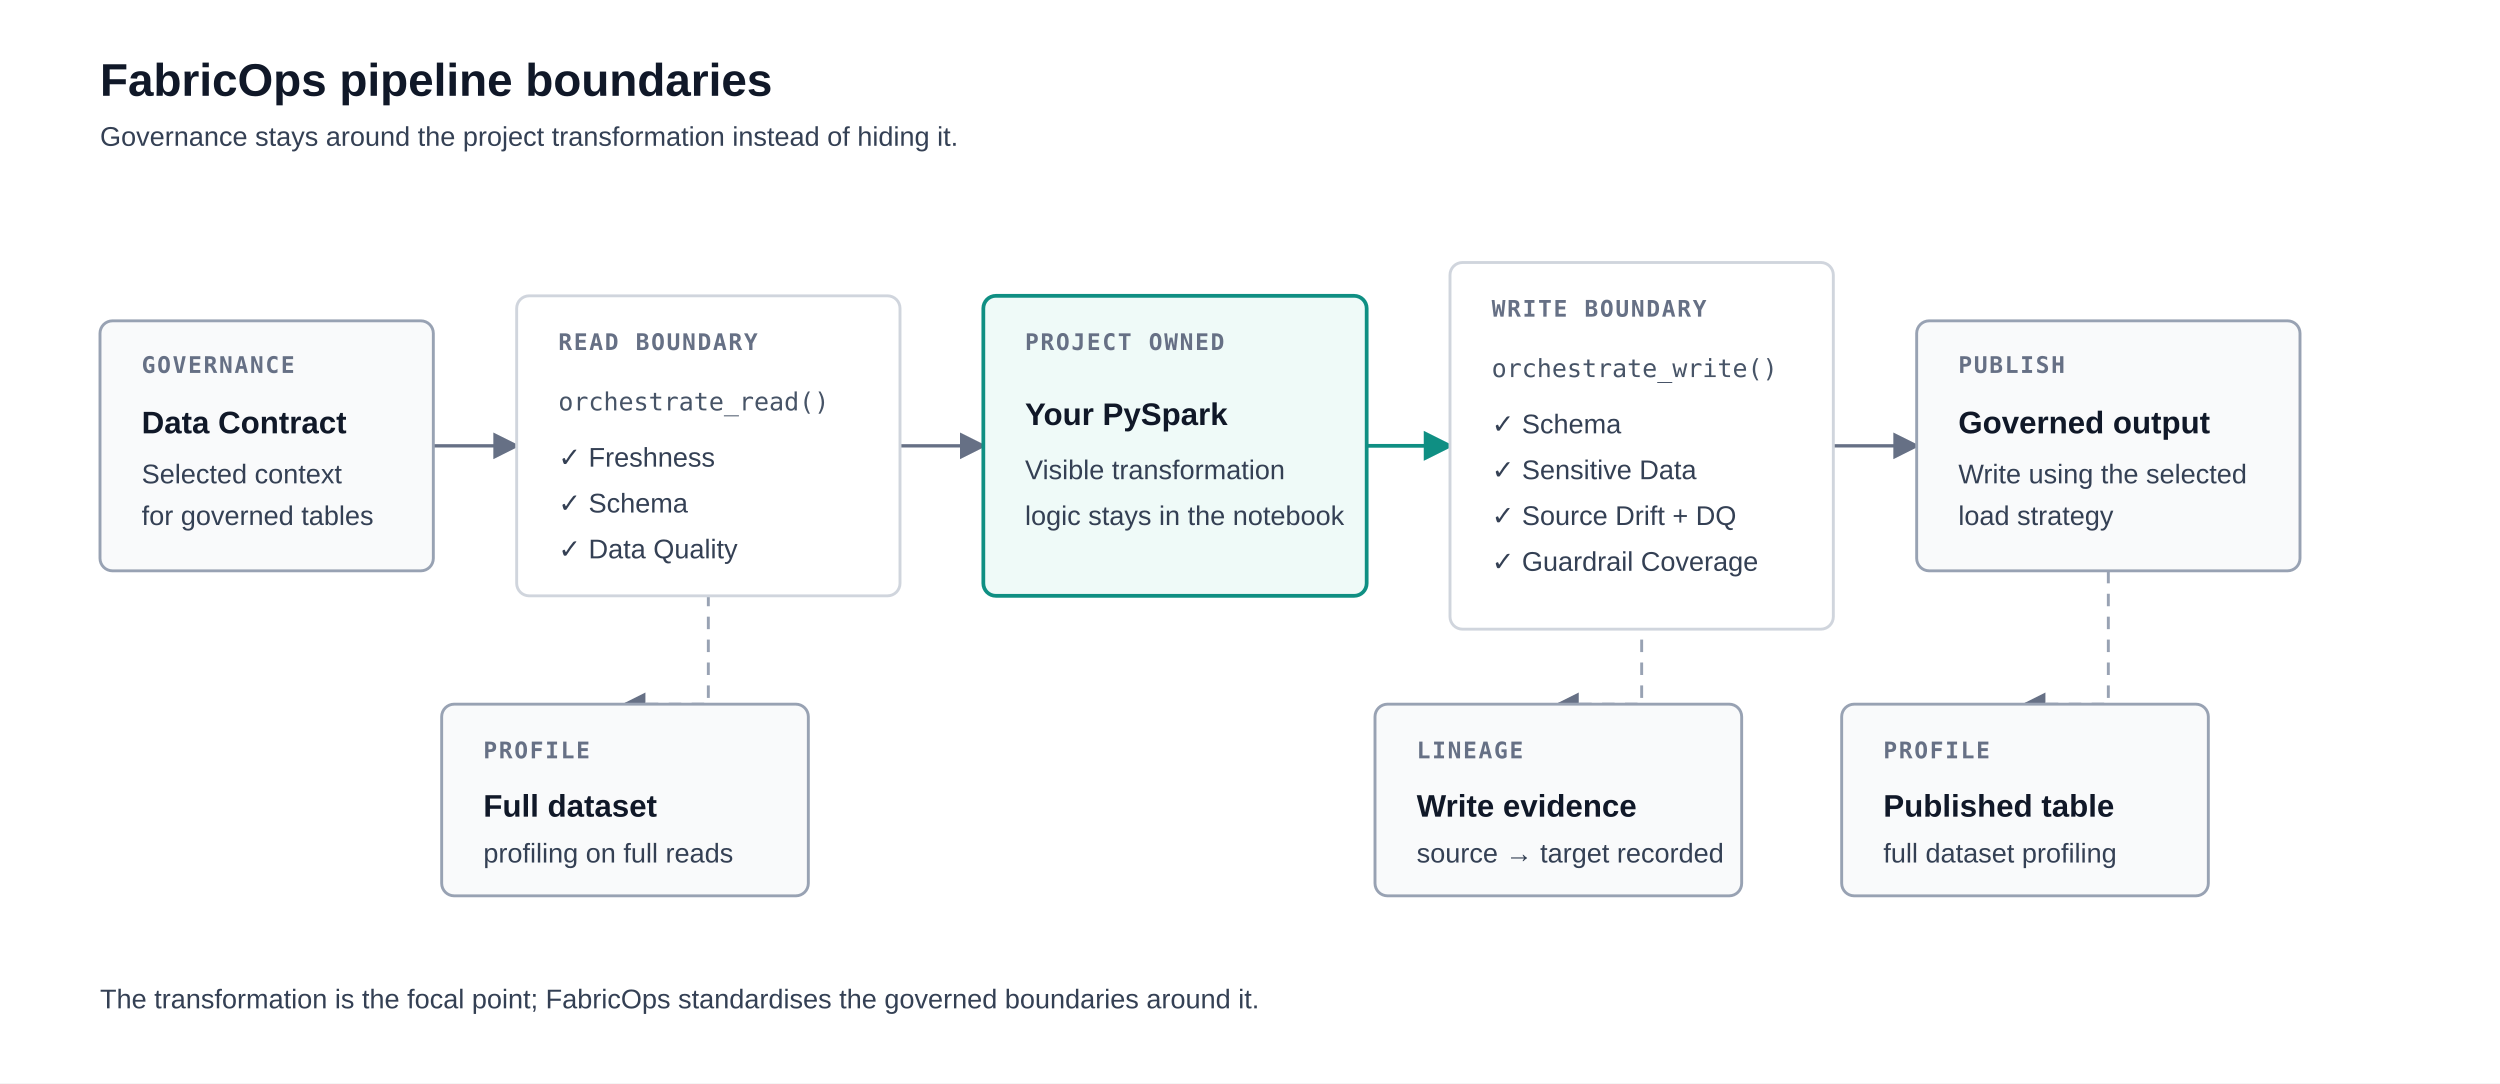
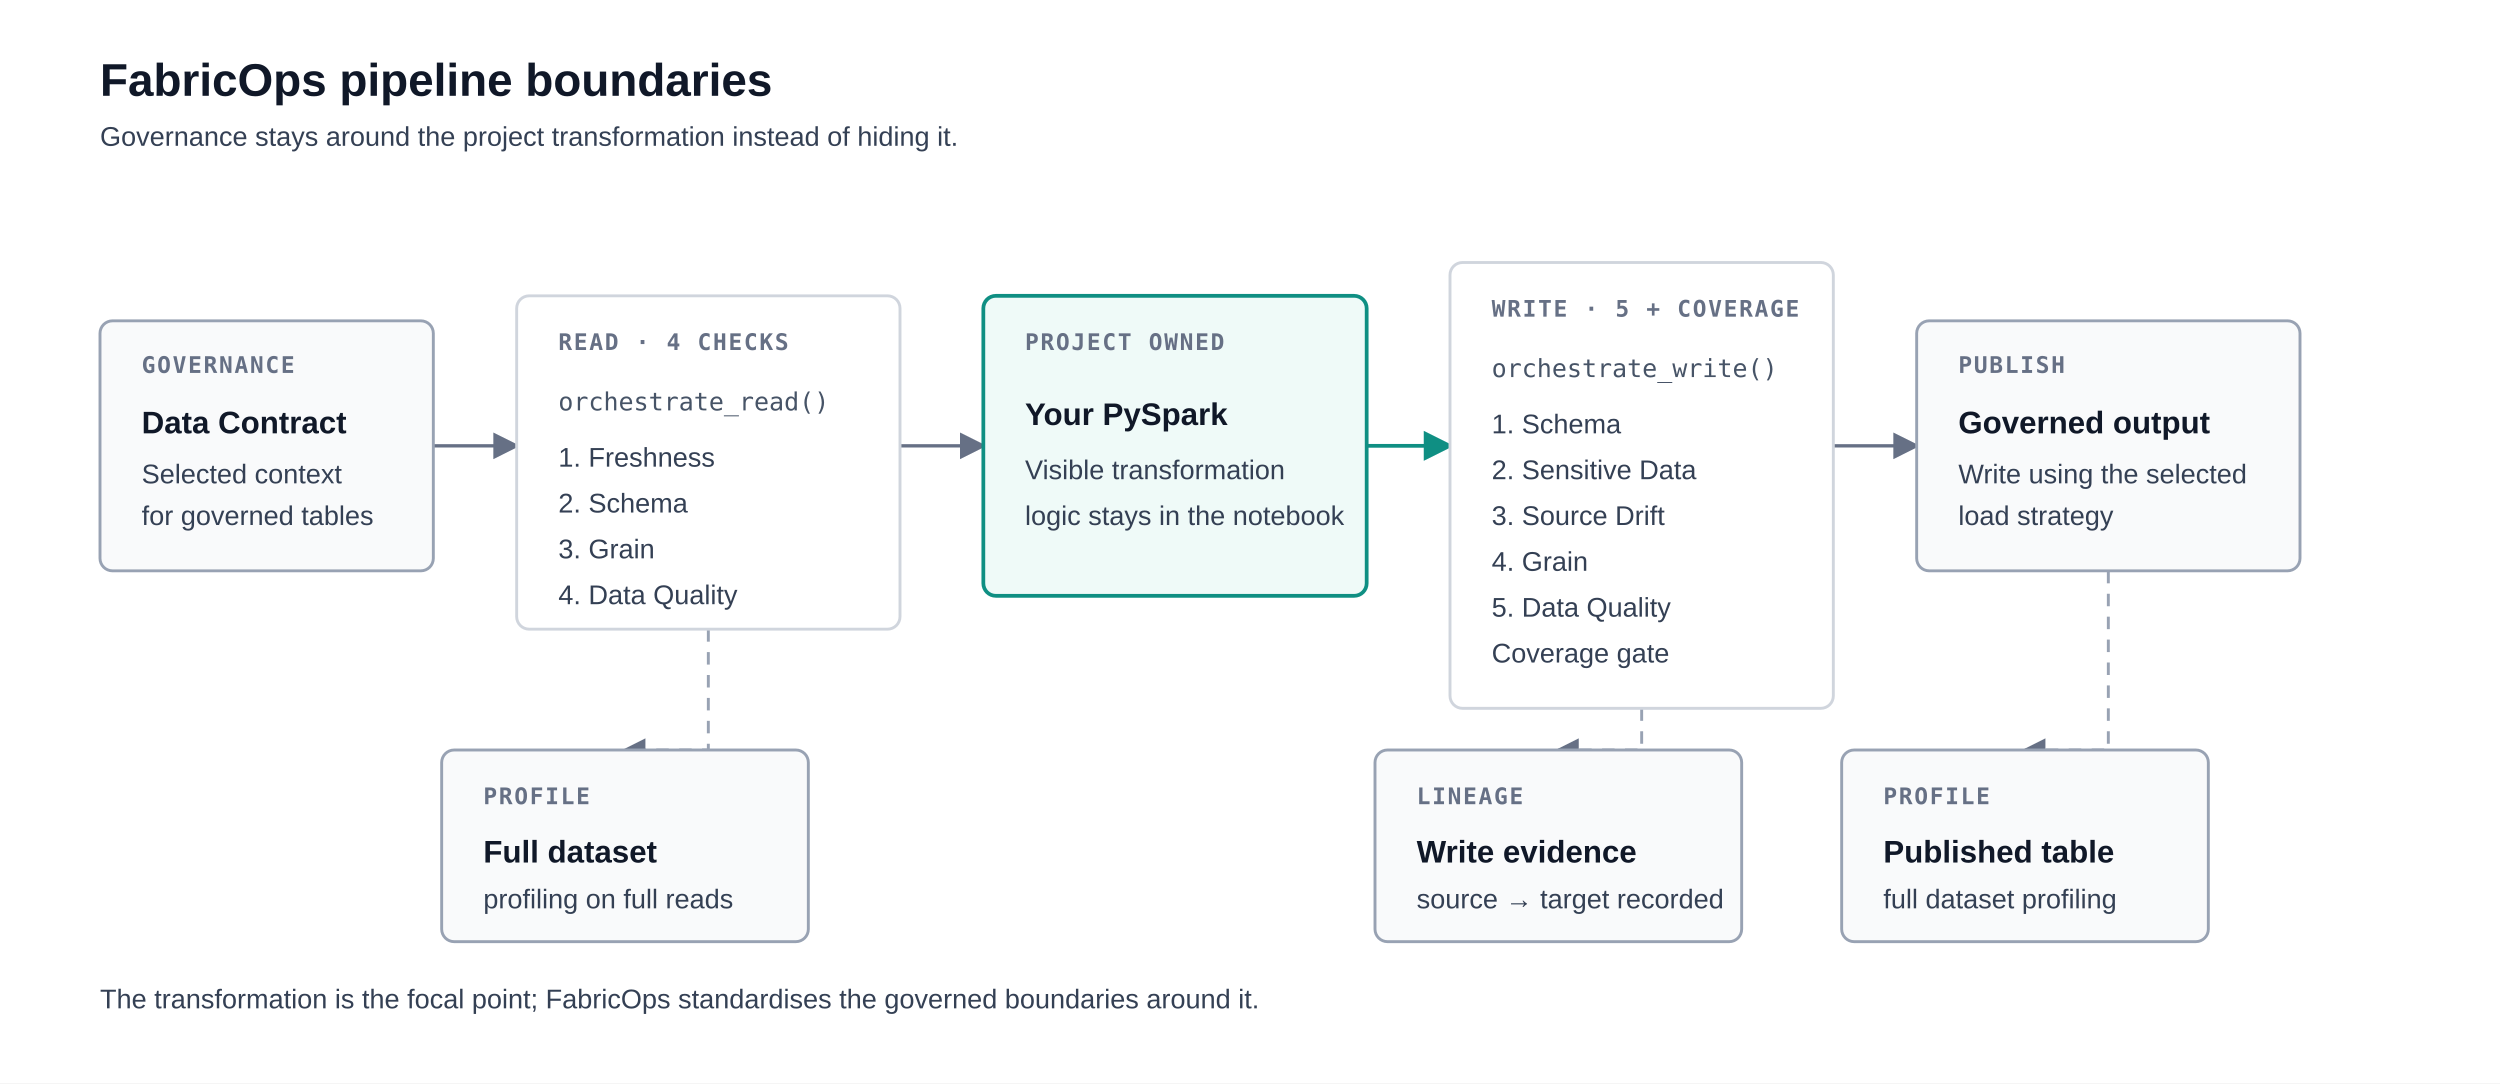
<svg xmlns="http://www.w3.org/2000/svg" viewBox="0 0 1200 520" role="img" aria-labelledby="pipeline-boundaries-title pipeline-boundaries-desc">
  <defs>
    <marker id="pipeline-arrow" markerWidth="8" markerHeight="8" refX="7" refY="4" orient="auto">
      <path d="M0,0 L8,4 L0,8 Z" fill="#667085" />
    </marker>
    <marker id="pipeline-arrow-accent" markerWidth="8" markerHeight="8" refX="7" refY="4" orient="auto">
      <path d="M0,0 L8,4 L0,8 Z" fill="#0f8f83" />
    </marker>
  </defs>
  <rect width="1200" height="520" fill="#ffffff" />
  <style>
  .title{font:600 22px Arial,sans-serif;fill:#101828}
  .eyebrow{font:600 11px ui-monospace,SFMono-Regular,Consolas,monospace;fill:#667085;letter-spacing:.8px}
  .name{font:600 15px Arial,sans-serif;fill:#101828}
  .body{font:13px Arial,sans-serif;fill:#344054}
  .mono{font:12px ui-monospace,SFMono-Regular,Consolas,monospace;fill:#475467}
  .box{fill:#ffffff;stroke:#d0d5dd;stroke-width:1.4}
  .soft{fill:#f9fafb;stroke:#98a2b3;stroke-width:1.4}
  .focus{fill:#effaf8;stroke:#0f8f83;stroke-width:1.8}
  .line{fill:none;stroke:#667085;stroke-width:1.6;marker-end:url(#pipeline-arrow)}
  .accent{fill:none;stroke:#0f8f83;stroke-width:1.8;marker-end:url(#pipeline-arrow-accent)}
  .dash{fill:none;stroke:#98a2b3;stroke-width:1.4;stroke-dasharray:6 5;marker-end:url(#pipeline-arrow)}
</style>
  <text x="48" y="46" class="title">FabricOps pipeline boundaries</text>
  <text x="48" y="70" class="body">Governance stays around the project transformation instead of hiding it.</text>
  <path class="line" d="M208 214 H248" />
  <path class="line" d="M432 214 H472" />
  <path class="accent" d="M656 214 H696" />
  <path class="line" d="M880 214 H920" />
-   <path class="dash" d="M340 274 V338 H300" />
-   <path class="dash" d="M788 274 V338 H748" />
-   <path class="dash" d="M1012 274 V338 H972" />
+   <path class="dash" d="M340 302 V360 H300" />
+   <path class="dash" d="M788 340 V360 H748" />
+   <path class="dash" d="M1012 274 V360 H972" />
  <g>
    <rect x="48" y="154" width="160" height="120" rx="6" class="soft" />
    <text x="68" y="179" class="eyebrow">GOVERNANCE</text>
    <text x="68" y="208" class="name">Data Contract</text>
    <text x="68" y="232" class="body">Selected context</text>
    <text x="68" y="252" class="body">for governed tables</text>
  </g>
  <g>
-     <rect x="248" y="142" width="184" height="144" rx="6" class="box" />
-     <text x="268" y="168" class="eyebrow">READ BOUNDARY</text>
+     <rect x="248" y="142" width="184" height="160" rx="6" class="box" />
+     <text x="268" y="168" class="eyebrow">READ · 4 CHECKS</text>
    <text x="268" y="197" class="mono">orchestrate_read()</text>
-     <text x="268" y="224" class="body">✓ Freshness</text>
-     <text x="268" y="246" class="body">✓ Schema</text>
-     <text x="268" y="268" class="body">✓ Data Quality</text>
+     <text x="268" y="224" class="body">1. Freshness</text>
+     <text x="268" y="246" class="body">2. Schema</text>
+     <text x="268" y="268" class="body">3. Grain</text>
+     <text x="268" y="290" class="body">4. Data Quality</text>
  </g>
  <g>
    <rect x="472" y="142" width="184" height="144" rx="6" class="focus" />
    <text x="492" y="168" class="eyebrow">PROJECT OWNED</text>
    <text x="492" y="204" class="name">Your PySpark</text>
    <text x="492" y="230" class="body">Visible transformation</text>
    <text x="492" y="252" class="body">logic stays in the notebook</text>
  </g>
  <g>
-     <rect x="696" y="126" width="184" height="176" rx="6" class="box" />
-     <text x="716" y="152" class="eyebrow">WRITE BOUNDARY</text>
+     <rect x="696" y="126" width="184" height="214" rx="6" class="box" />
+     <text x="716" y="152" class="eyebrow">WRITE · 5 + COVERAGE</text>
    <text x="716" y="181" class="mono">orchestrate_write()</text>
-     <text x="716" y="208" class="body">✓ Schema</text>
-     <text x="716" y="230" class="body">✓ Sensitive Data</text>
-     <text x="716" y="252" class="body">✓ Source Drift + DQ</text>
-     <text x="716" y="274" class="body">✓ Guardrail Coverage</text>
+     <text x="716" y="208" class="body">1. Schema</text>
+     <text x="716" y="230" class="body">2. Sensitive Data</text>
+     <text x="716" y="252" class="body">3. Source Drift</text>
+     <text x="716" y="274" class="body">4. Grain</text>
+     <text x="716" y="296" class="body">5. Data Quality</text>
+     <text x="716" y="318" class="body">Coverage gate</text>
  </g>
  <g>
    <rect x="920" y="154" width="184" height="120" rx="6" class="soft" />
    <text x="940" y="179" class="eyebrow">PUBLISH</text>
    <text x="940" y="208" class="name">Governed output</text>
    <text x="940" y="232" class="body">Write using the selected</text>
    <text x="940" y="252" class="body">load strategy</text>
  </g>
  <g>
-     <rect x="212" y="338" width="176" height="92" rx="6" class="soft" />
-     <text x="232" y="364" class="eyebrow">PROFILE</text>
-     <text x="232" y="392" class="name">Full dataset</text>
-     <text x="232" y="414" class="body">profiling on full reads</text>
+     <rect x="212" y="360" width="176" height="92" rx="6" class="soft" />
+     <text x="232" y="386" class="eyebrow">PROFILE</text>
+     <text x="232" y="414" class="name">Full dataset</text>
+     <text x="232" y="436" class="body">profiling on full reads</text>
  </g>
  <g>
-     <rect x="660" y="338" width="176" height="92" rx="6" class="soft" />
-     <text x="680" y="364" class="eyebrow">LINEAGE</text>
-     <text x="680" y="392" class="name">Write evidence</text>
-     <text x="680" y="414" class="body">source → target recorded</text>
+     <rect x="660" y="360" width="176" height="92" rx="6" class="soft" />
+     <text x="680" y="386" class="eyebrow">LINEAGE</text>
+     <text x="680" y="414" class="name">Write evidence</text>
+     <text x="680" y="436" class="body">source → target recorded</text>
  </g>
  <g>
-     <rect x="884" y="338" width="176" height="92" rx="6" class="soft" />
-     <text x="904" y="364" class="eyebrow">PROFILE</text>
-     <text x="904" y="392" class="name">Published table</text>
-     <text x="904" y="414" class="body">full dataset profiling</text>
+     <rect x="884" y="360" width="176" height="92" rx="6" class="soft" />
+     <text x="904" y="386" class="eyebrow">PROFILE</text>
+     <text x="904" y="414" class="name">Published table</text>
+     <text x="904" y="436" class="body">full dataset profiling</text>
  </g>
  <text x="48" y="484" class="body">The transformation is the focal point; FabricOps standardises the governed boundaries around it.</text>
</svg>
